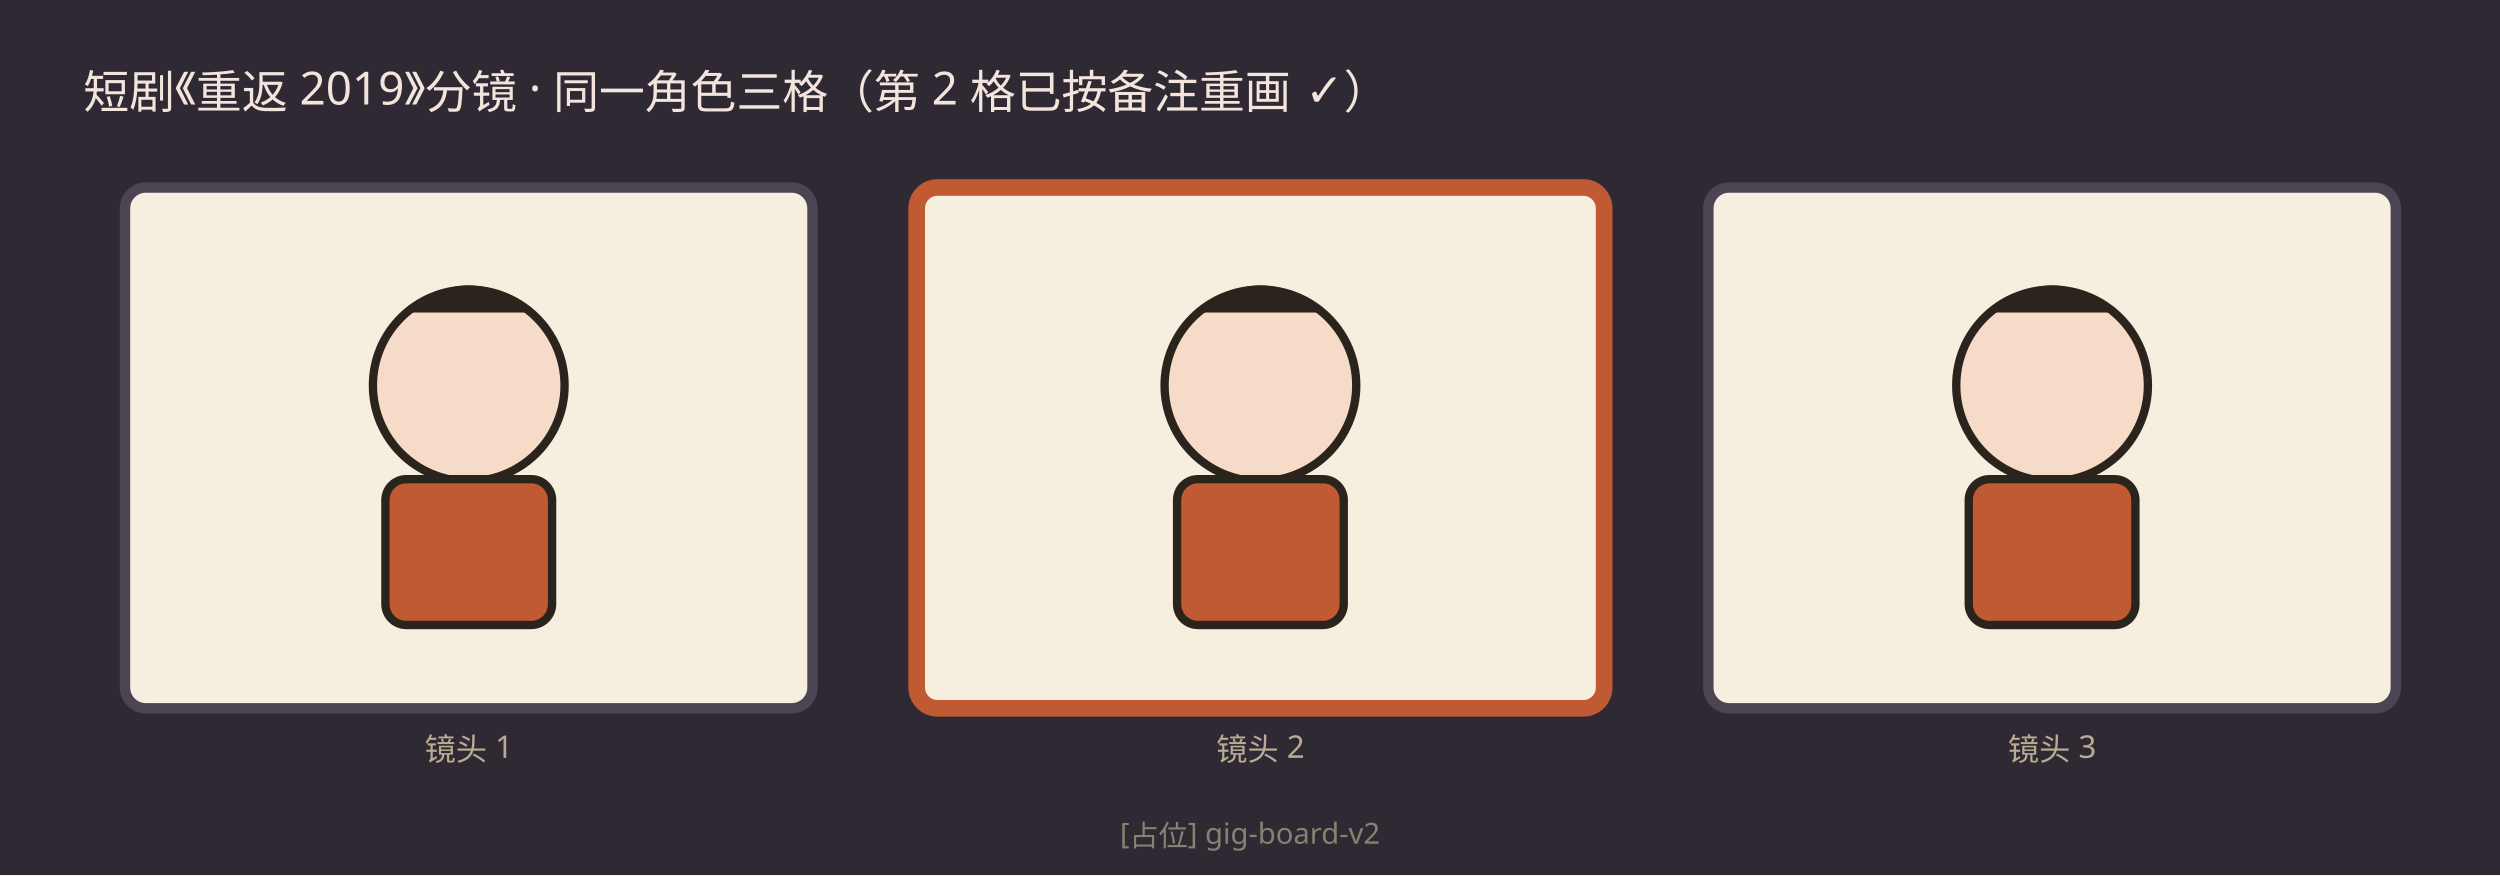
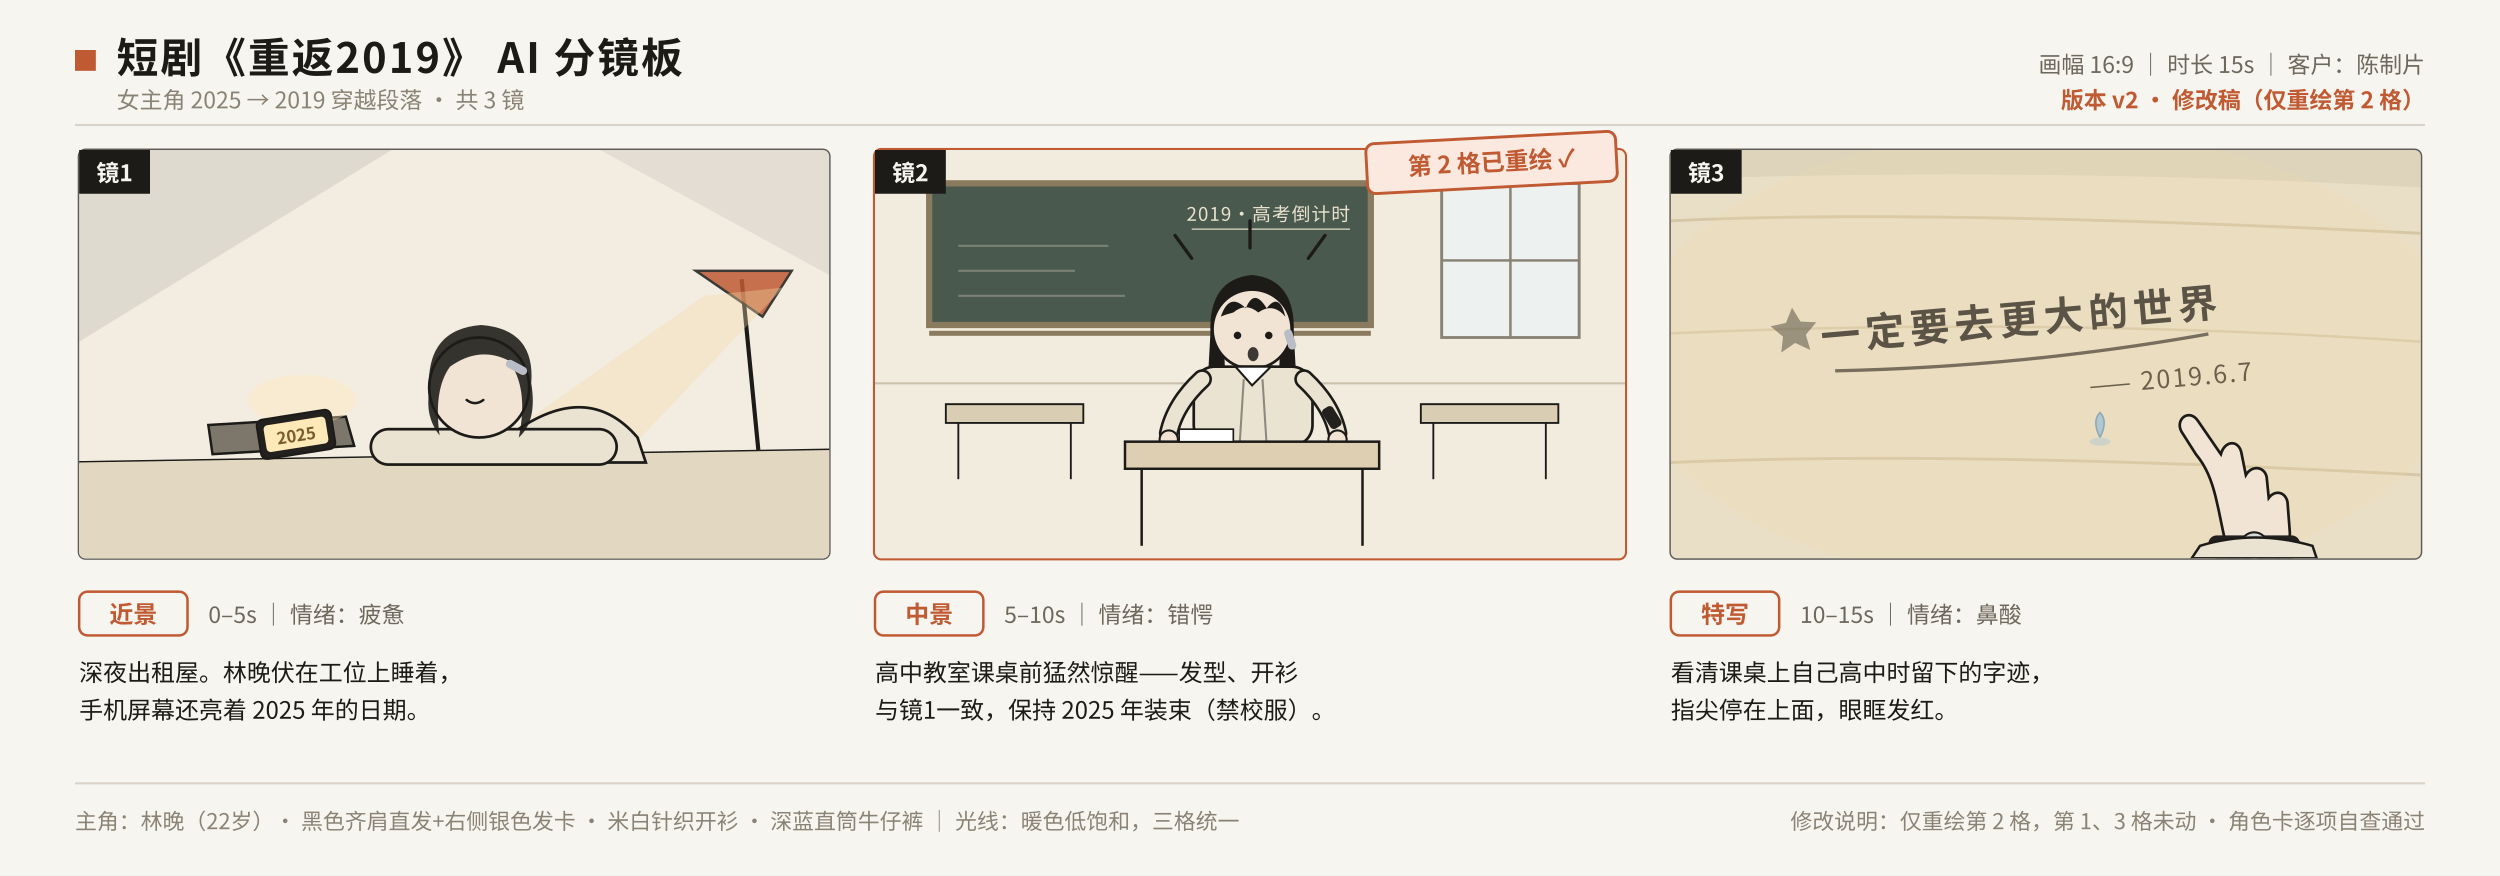
- <svg xmlns="http://www.w3.org/2000/svg" width="1200" height="420" viewBox="0 0 1200 420">
-   <rect width="1200" height="420" fill="#2E2933" />
-   <text x="40" y="52" font-family="sans-serif" font-size="22" fill="#F3E4DC">短剧《重返 2019》分镜 · 同一角色三格（第 2 格已按备注重画 ✓）</text>
-   <rect x="60" y="90" width="330" height="250" rx="10" fill="#F6EEDF" stroke="#4A4453" stroke-width="5" />
-   <circle cx="225" cy="185" r="46" fill="#F6DCC8" stroke="#2A241D" stroke-width="4" />
-   <path d="M195 150 q 30 -26 60 0" fill="#2A241D" />
-   <rect x="185" y="230" width="80" height="70" rx="10" fill="#C05A32" stroke="#2A241D" stroke-width="4" />
-   <text x="225" y="365" font-family="sans-serif" font-size="15" text-anchor="middle" fill="#B9AB94">镜头 1</text>
-   <rect x="440" y="90" width="330" height="250" rx="10" fill="#F6EEDF" stroke="#C05A32" stroke-width="8" />
-   <circle cx="605" cy="185" r="46" fill="#F6DCC8" stroke="#2A241D" stroke-width="4" />
-   <path d="M575 150 q 30 -26 60 0" fill="#2A241D" />
-   <rect x="565" y="230" width="80" height="70" rx="10" fill="#C05A32" stroke="#2A241D" stroke-width="4" />
-   <text x="605" y="365" font-family="sans-serif" font-size="15" text-anchor="middle" fill="#B9AB94">镜头 2</text>
-   <rect x="820" y="90" width="330" height="250" rx="10" fill="#F6EEDF" stroke="#4A4453" stroke-width="5" />
-   <circle cx="985" cy="185" r="46" fill="#F6DCC8" stroke="#2A241D" stroke-width="4" />
-   <path d="M955 150 q 30 -26 60 0" fill="#2A241D" />
-   <rect x="945" y="230" width="80" height="70" rx="10" fill="#C05A32" stroke="#2A241D" stroke-width="4" />
-   <text x="985" y="365" font-family="sans-serif" font-size="15" text-anchor="middle" fill="#B9AB94">镜头 3</text>
-   <text x="600" y="405" font-family="sans-serif" font-size="14" text-anchor="middle" fill="#8A8072">[占位] gig-board-v2</text>
+ <svg xmlns="http://www.w3.org/2000/svg" width="1200" height="420" viewBox="0 0 1200 420" font-family="'PingFang SC','Microsoft YaHei','Noto Sans SC','Noto Sans CJK SC',sans-serif">
+   <defs>
+     <clipPath id="fr">
+       <rect x="0" y="0" width="360" height="196" rx="3" />
+     </clipPath>
+   </defs>
+   <rect width="1200" height="420" fill="#F7F5F0" />
+   <rect x="36" y="24" width="10" height="10" fill="#C05A32" />
+   <text x="56" y="35" font-size="20" font-weight="700" fill="#1C1B18" letter-spacing="1">短剧《重返2019》 AI 分镜板</text>
+   <text x="56" y="52" font-size="11" fill="#8A8375">女主角 2025 → 2019 穿越段落 · 共 3 镜</text>
+   <text x="1164" y="35" text-anchor="end" font-size="11" fill="#6E675C">画幅 16:9 ｜ 时长 15s ｜ 客户：陈制片</text>
+   <text x="1164" y="52" text-anchor="end" font-size="11" font-weight="700" fill="#C05A32">版本 v2 · 修改稿（仅重绘第 2 格）</text>
+   <line x1="36" y1="60" x2="1164" y2="60" stroke="#D9D3C7" stroke-width="1" />
+   <rect x="38" y="72" width="360" height="196" rx="3" fill="#FBF8F1" stroke="#1C1B18" stroke-opacity="0.7" stroke-width="1.4" />
+   <g clip-path="url(#fr)" transform="translate(38,72)">
+     <rect width="360" height="196" fill="#F3EDE1" />
+     <path d="M0,0 L150,0 L0,92 Z" fill="#2B2B35" opacity="0.10" />
+     <path d="M360,0 L360,60 L250,0 Z" fill="#2B2B35" opacity="0.08" />
+     <line x1="0" y1="150" x2="360" y2="144" stroke="#1C1B18" stroke-width="1.4" />
+     <path d="M0,150 L360,144 L360,196 L0,196 Z" fill="#E2D8C2" />
+     <line x1="326" y1="144" x2="318" y2="62" stroke="#1C1B18" stroke-width="2" />
+     <path d="M296,58 L342,58 L328,80 Z" fill="#C05A32" opacity="0.85" stroke="#1C1B18" stroke-width="1.2" />
+     <polygon points="300,70 338,66 262,146 186,150" fill="#F3D9A6" opacity="0.35" />
+     <path d="M62,132 L128,128 L132,142 L64,146 Z" fill="#7D766A" stroke="#1C1B18" stroke-width="1.2" />
+     <ellipse cx="107" cy="120" rx="26" ry="12" fill="#FFE9B8" opacity="0.4" />
+     <g transform="rotate(-9 104 136)">
+       <rect x="86" y="127" width="36" height="19" rx="3" fill="#22211E" stroke="#1C1B18" stroke-width="1" />
+       <rect x="89" y="130" width="30" height="13" rx="2" fill="#FFE9B8" />
+       <text x="104" y="140" text-anchor="middle" font-size="8" font-weight="700" fill="#7A5B2B">2025</text>
+     </g>
+     <path d="M208,136 Q244,110 268,138 L272,150 L206,150 Z" fill="#EAE3D2" stroke="#1C1B18" stroke-width="1.3" />
+     <rect x="140" y="134" width="118" height="17" rx="8.5" fill="#EAE3D2" stroke="#1C1B18" stroke-width="1.3" />
+     <circle cx="192" cy="114" r="24" fill="#F2E4D4" stroke="#1C1B18" stroke-width="1.3" />
+     <path d="M168,116 Q166,86 193,84 Q219,86 217,112 Q220,130 211,138 Q216,114 206,101 Q192,94 178,104 Q170,115 173,137 Q166,128 168,116" fill="#1C1B18" opacity="0.88" />
+     <rect x="206" y="100" width="11" height="4" rx="2" transform="rotate(28 206 100)" fill="#B9BEC6" />
+     <path d="M186,120 q4,3 8,0" stroke="#1C1B18" stroke-width="1.2" fill="none" stroke-linecap="round" />
+   </g>
+   <rect x="38" y="72" width="34" height="21" fill="#1C1B18" />
+   <text x="55" y="87" text-anchor="middle" font-size="11" font-weight="700" fill="#F7F5F0">镜1</text>
+   <rect x="420" y="72" width="360" height="196" rx="3" fill="#FBF8F1" stroke="#C05A32" stroke-width="2" />
+   <g clip-path="url(#fr)" transform="translate(420,72)">
+     <rect width="360" height="196" fill="#F2ECDE" />
+     <line x1="0" y1="112" x2="360" y2="112" stroke="#C9C0AD" stroke-width="1" />
+     <rect x="26" y="16" width="212" height="68" fill="#4A594E" stroke="#8A7B5E" stroke-width="3" />
+     <line x1="26" y1="88" x2="238" y2="88" stroke="#8A7B5E" stroke-width="2.4" />
+     <text x="228" y="34" text-anchor="end" font-size="9" fill="#E8E2CE" letter-spacing="0.5">2019·高考倒计时</text>
+     <line x1="152" y1="38" x2="228" y2="38" stroke="#E8E2CE" stroke-width="0.8" opacity="0.7" />
+     <line x1="40" y1="46" x2="112" y2="46" stroke="#E8E2CE" stroke-width="1" opacity="0.3" />
+     <line x1="40" y1="58" x2="96" y2="58" stroke="#E8E2CE" stroke-width="1" opacity="0.3" />
+     <line x1="40" y1="70" x2="120" y2="70" stroke="#E8E2CE" stroke-width="1" opacity="0.3" />
+     <rect x="272" y="16" width="66" height="74" fill="#EDF2F0" stroke="#8A8375" stroke-width="1.4" />
+     <line x1="305" y1="16" x2="305" y2="90" stroke="#8A8375" stroke-width="1.2" />
+     <line x1="272" y1="53" x2="338" y2="53" stroke="#8A8375" stroke-width="1.2" />
+     <rect x="34" y="122" width="66" height="9" fill="#D9CDB4" stroke="#1C1B18" stroke-width="0.9" />
+     <line x1="40" y1="131" x2="40" y2="158" stroke="#1C1B18" stroke-width="0.9" />
+     <line x1="94" y1="131" x2="94" y2="158" stroke="#1C1B18" stroke-width="0.9" />
+     <rect x="262" y="122" width="66" height="9" fill="#D9CDB4" stroke="#1C1B18" stroke-width="0.9" />
+     <line x1="268" y1="131" x2="268" y2="158" stroke="#1C1B18" stroke-width="0.9" />
+     <line x1="322" y1="131" x2="322" y2="158" stroke="#1C1B18" stroke-width="0.9" />
+     <line x1="152" y1="52" x2="144" y2="41" stroke="#1C1B18" stroke-width="1.6" stroke-linecap="round" />
+     <line x1="180" y1="47" x2="180" y2="34" stroke="#1C1B18" stroke-width="1.6" stroke-linecap="round" />
+     <line x1="208" y1="52" x2="216" y2="41" stroke="#1C1B18" stroke-width="1.6" stroke-linecap="round" />
+     <path d="M161,88 Q160,62 181,60 Q202,62 201,88 L202,106 Q198,110 194,106 L195,80 Q189,72 181,72 Q173,72 167,80 L168,106 Q164,110 160,106 Z" fill="#1C1B18" />
+     <circle cx="181" cy="86" r="19" fill="#F2E4D4" stroke="#1C1B18" stroke-width="1.3" />
+     <path d="M166,80 Q170,68 178,76 Q182,66 188,76 Q194,68 197,80 Q191,73 184,78 Q178,73 172,78 Q168,79 166,80" fill="#1C1B18" />
+     <rect x="195" y="88" width="10" height="4" rx="2" transform="rotate(72 199 90)" fill="#B9BEC6" />
+     <circle cx="174" cy="89" r="1.8" fill="#1C1B18" />
+     <circle cx="189" cy="89" r="1.8" fill="#1C1B18" />
+     <ellipse cx="181.5" cy="98" rx="2.6" ry="3.4" fill="#1C1B18" opacity="0.85" />
+     <rect x="153" y="104" width="57" height="38" rx="10" fill="#EAE3D2" stroke="#1C1B18" stroke-width="1.3" />
+     <path d="M173,104 L181,113 L190,104 Z" fill="#FFFFFF" stroke="#1C1B18" stroke-width="1" />
+     <path d="M177,110 L175,142 M186,110 L188,142" stroke="#1C1B18" stroke-width="1" opacity="0.45" fill="none" />
+     <path d="M157,110 Q144,122 141,136" stroke="#1C1B18" stroke-width="9.5" fill="none" stroke-linecap="round" />
+     <path d="M157,110 Q144,122 141,136" stroke="#EAE3D2" stroke-width="7" fill="none" stroke-linecap="round" />
+     <path d="M206,110 Q219,122 222,136" stroke="#1C1B18" stroke-width="9.5" fill="none" stroke-linecap="round" />
+     <path d="M206,110 Q219,122 222,136" stroke="#EAE3D2" stroke-width="7" fill="none" stroke-linecap="round" />
+     <rect x="214" y="125" width="11" height="6" rx="2" transform="rotate(58 219 128)" fill="#22211E" />
+     <circle cx="141" cy="139" r="4.4" fill="#F2E4D4" stroke="#1C1B18" stroke-width="1" />
+     <circle cx="222" cy="139" r="4.4" fill="#F2E4D4" stroke="#1C1B18" stroke-width="1" />
+     <rect x="120" y="140" width="122" height="13" fill="#DECFB2" stroke="#1C1B18" stroke-width="1.2" />
+     <line x1="128" y1="153" x2="128" y2="190" stroke="#1C1B18" stroke-width="1.2" />
+     <line x1="234" y1="153" x2="234" y2="190" stroke="#1C1B18" stroke-width="1.2" />
+     <rect x="146" y="134" width="26" height="6" fill="#FFFFFF" stroke="#1C1B18" stroke-width="0.8" />
+   </g>
+   <rect x="420" y="72" width="34" height="21" fill="#1C1B18" />
+   <text x="437" y="87" text-anchor="middle" font-size="11" font-weight="700" fill="#F7F5F0">镜2</text>
+   <g transform="rotate(-3 716 79)">
+     <rect x="656" y="66" width="120" height="24" rx="4" fill="#FBE9DF" stroke="#C05A32" stroke-width="1.4" />
+     <text x="716" y="82" text-anchor="middle" font-size="11.5" font-weight="700" fill="#C05A32">第 2 格已重绘 ✓</text>
+   </g>
+   <rect x="802" y="72" width="360" height="196" rx="3" fill="#FBF8F1" stroke="#1C1B18" stroke-opacity="0.7" stroke-width="1.4" />
+   <g clip-path="url(#fr)" transform="translate(802,72)">
+     <rect width="360" height="196" fill="#E9DFC6" />
+     <path d="M0,34 Q120,28 360,40" stroke="#CDBD97" stroke-width="1.4" fill="none" opacity="0.7" />
+     <path d="M0,88 Q180,80 360,92" stroke="#CDBD97" stroke-width="1.2" fill="none" opacity="0.6" />
+     <path d="M0,150 Q140,144 360,156" stroke="#CDBD97" stroke-width="1.4" fill="none" opacity="0.7" />
+     <path d="M0,0 L360,0 L360,18 Q180,8 0,14 Z" fill="#1C1B18" opacity="0.06" />
+     <ellipse cx="180" cy="100" rx="200" ry="110" fill="#F3D9A6" opacity="0.18" />
+     <g transform="rotate(-5 170 92)">
+       <text x="168" y="88" text-anchor="middle" font-size="19" font-weight="700" fill="#5A5346" letter-spacing="2.5">一定要去更大的世界</text>
+       <path d="M78,98 Q168,104 258,96" stroke="#5A5346" stroke-width="1.6" fill="none" opacity="0.8" />
+       <text x="238" y="120" text-anchor="middle" font-size="12" fill="#6A604C" letter-spacing="1">—— 2019.6.7</text>
+       <path d="M60,66 l3.5,7 7.5,1 -5.5,5.5 1.5,7.5 -7,-4 -7,4 1.5,-7.5 -5.5,-5.5 7.5,-1 Z" fill="#5A5346" opacity="0.55" />
+     </g>
+     <path d="M206,138 q4,-8 0,-12 q-4,4 0,12" fill="#AFC8D2" stroke="#8FA9B5" stroke-width="0.8" />
+     <ellipse cx="206" cy="140" rx="5" ry="2" fill="#AFC8D2" opacity="0.5" />
+     <path d="M268,196 C262,172 262,158 252,146 L245,135 C242,129 249,124 253,130 L264,146 C266,139 273,139 274,146 L276,156 C279,151 285,152 286,157 L287,167 C290,163 295,164 296,169 L297,182 C298,191 293,196 290,196 Z" fill="#F2E4D4" stroke="#1C1B18" stroke-width="1.3" />
+     <rect x="258" y="185" width="44" height="11" rx="4" fill="#22211E" />
+     <circle cx="280" cy="190" r="6.5" fill="#D8D8D8" stroke="#1C1B18" stroke-width="1" />
+     <path d="M250,196 L254,190 Q280,182 308,190 L310,196 Z" fill="#EAE3D2" stroke="#1C1B18" stroke-width="1.2" />
+   </g>
+   <rect x="802" y="72" width="34" height="21" fill="#1C1B18" />
+   <text x="819" y="87" text-anchor="middle" font-size="11" font-weight="700" fill="#F7F5F0">镜3</text>
+   <g font-size="11.5">
+     <rect x="38" y="284" width="52" height="21" rx="4" fill="none" stroke="#C05A32" stroke-width="1.2" />
+     <text x="64" y="299" text-anchor="middle" fill="#C05A32" font-weight="700">近景</text>
+     <text x="100" y="299" fill="#6E675C" font-size="11">0–5s ｜ 情绪：疲惫</text>
+     <text x="38" y="327" fill="#1C1B18">深夜出租屋。林晚伏在工位上睡着，</text>
+     <text x="38" y="345" fill="#1C1B18">手机屏幕还亮着 2025 年的日期。</text>
+     <rect x="420" y="284" width="52" height="21" rx="4" fill="none" stroke="#C05A32" stroke-width="1.2" />
+     <text x="446" y="299" text-anchor="middle" fill="#C05A32" font-weight="700">中景</text>
+     <text x="482" y="299" fill="#6E675C" font-size="11">5–10s ｜ 情绪：错愕</text>
+     <text x="420" y="327" fill="#1C1B18">高中教室课桌前猛然惊醒——发型、开衫</text>
+     <text x="420" y="345" fill="#1C1B18">与镜1一致，保持 2025 年装束（禁校服）。</text>
+     <rect x="802" y="284" width="52" height="21" rx="4" fill="none" stroke="#C05A32" stroke-width="1.2" />
+     <text x="828" y="299" text-anchor="middle" fill="#C05A32" font-weight="700">特写</text>
+     <text x="864" y="299" fill="#6E675C" font-size="11">10–15s ｜ 情绪：鼻酸</text>
+     <text x="802" y="327" fill="#1C1B18">看清课桌上自己高中时留下的字迹，</text>
+     <text x="802" y="345" fill="#1C1B18">指尖停在上面，眼眶发红。</text>
+   </g>
+   <line x1="36" y1="376" x2="1164" y2="376" stroke="#D9D3C7" stroke-width="1" />
+   <text x="36" y="398" font-size="10.5" fill="#8A8375">主角：林晚（22岁）· 黑色齐肩直发+右侧银色发卡 · 米白针织开衫 · 深蓝直筒牛仔裤 ｜ 光线：暖色低饱和，三格统一</text>
+   <text x="1164" y="398" text-anchor="end" font-size="10.5" fill="#8A8375">修改说明：仅重绘第 2 格，第 1、3 格未动 · 角色卡逐项自查通过</text>
</svg>
